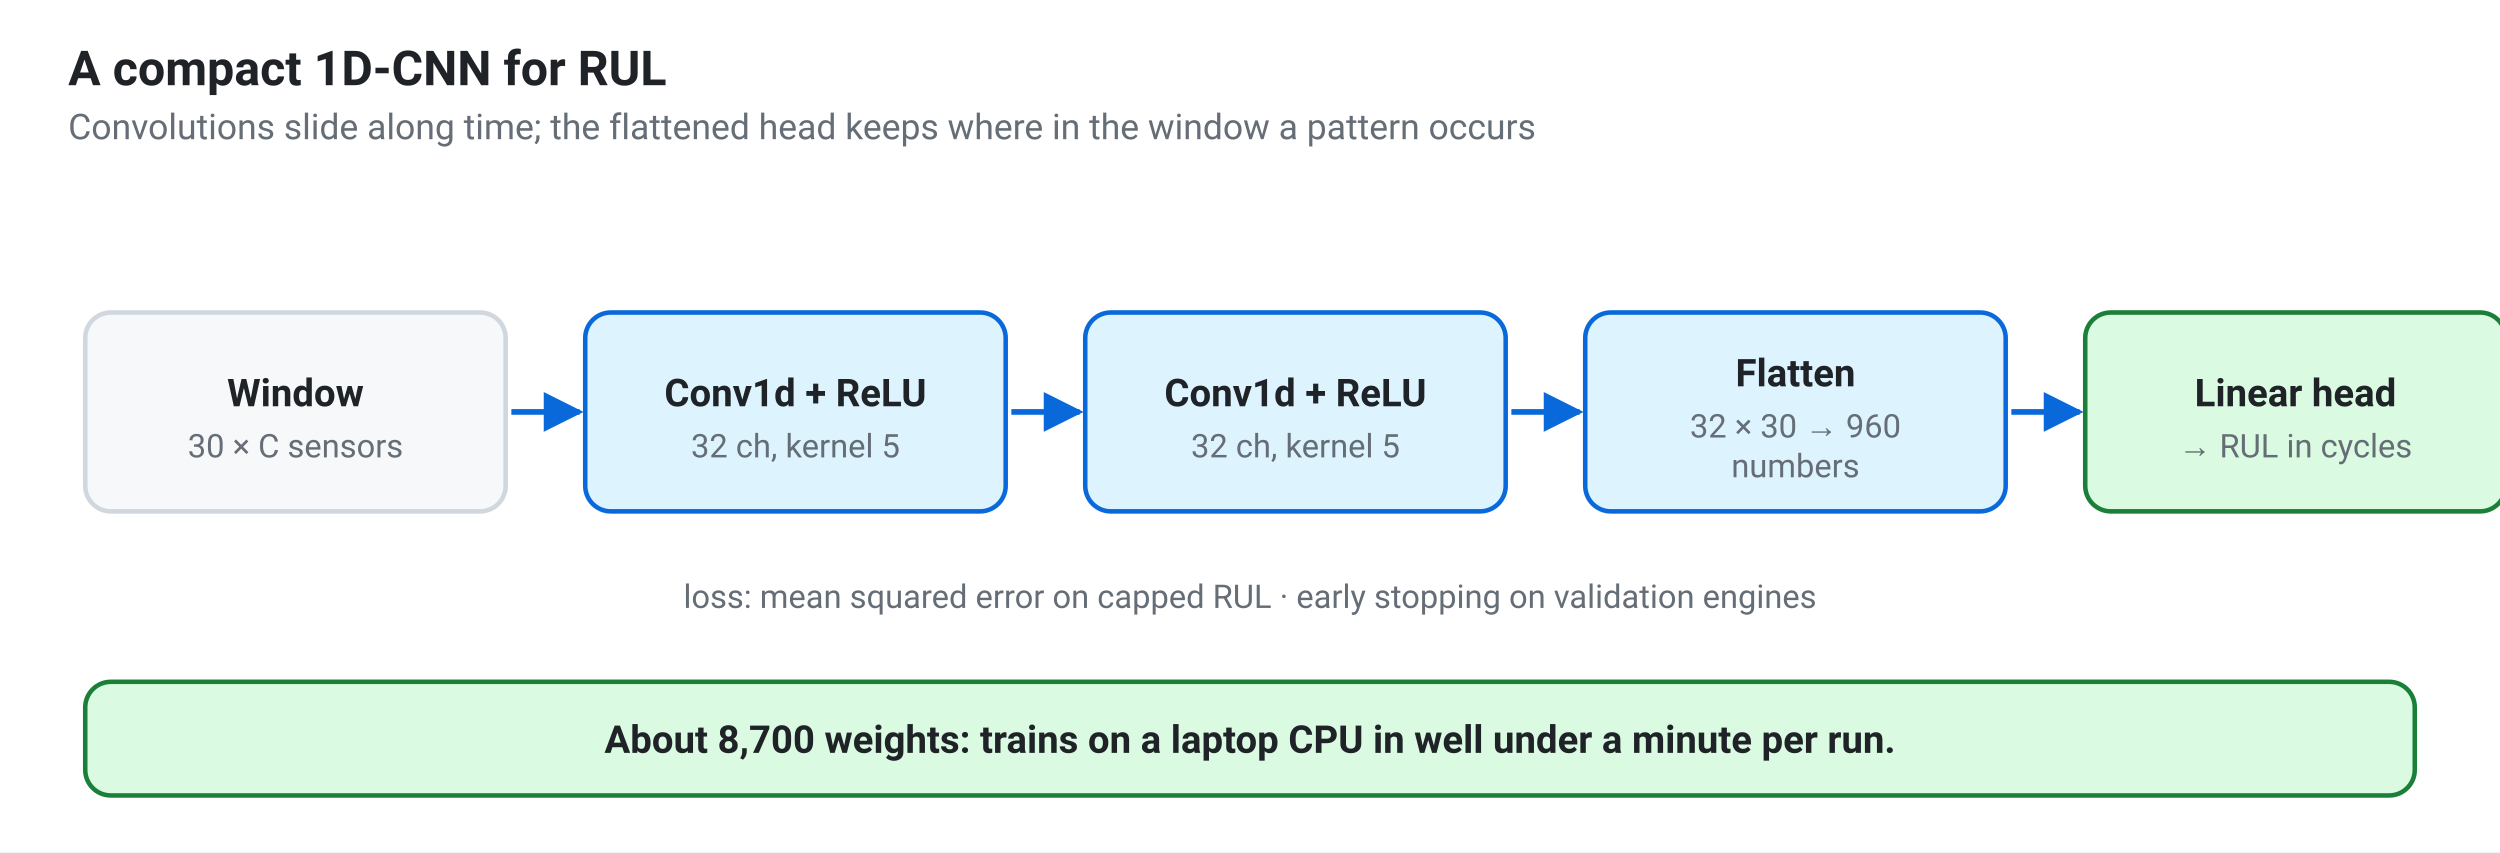
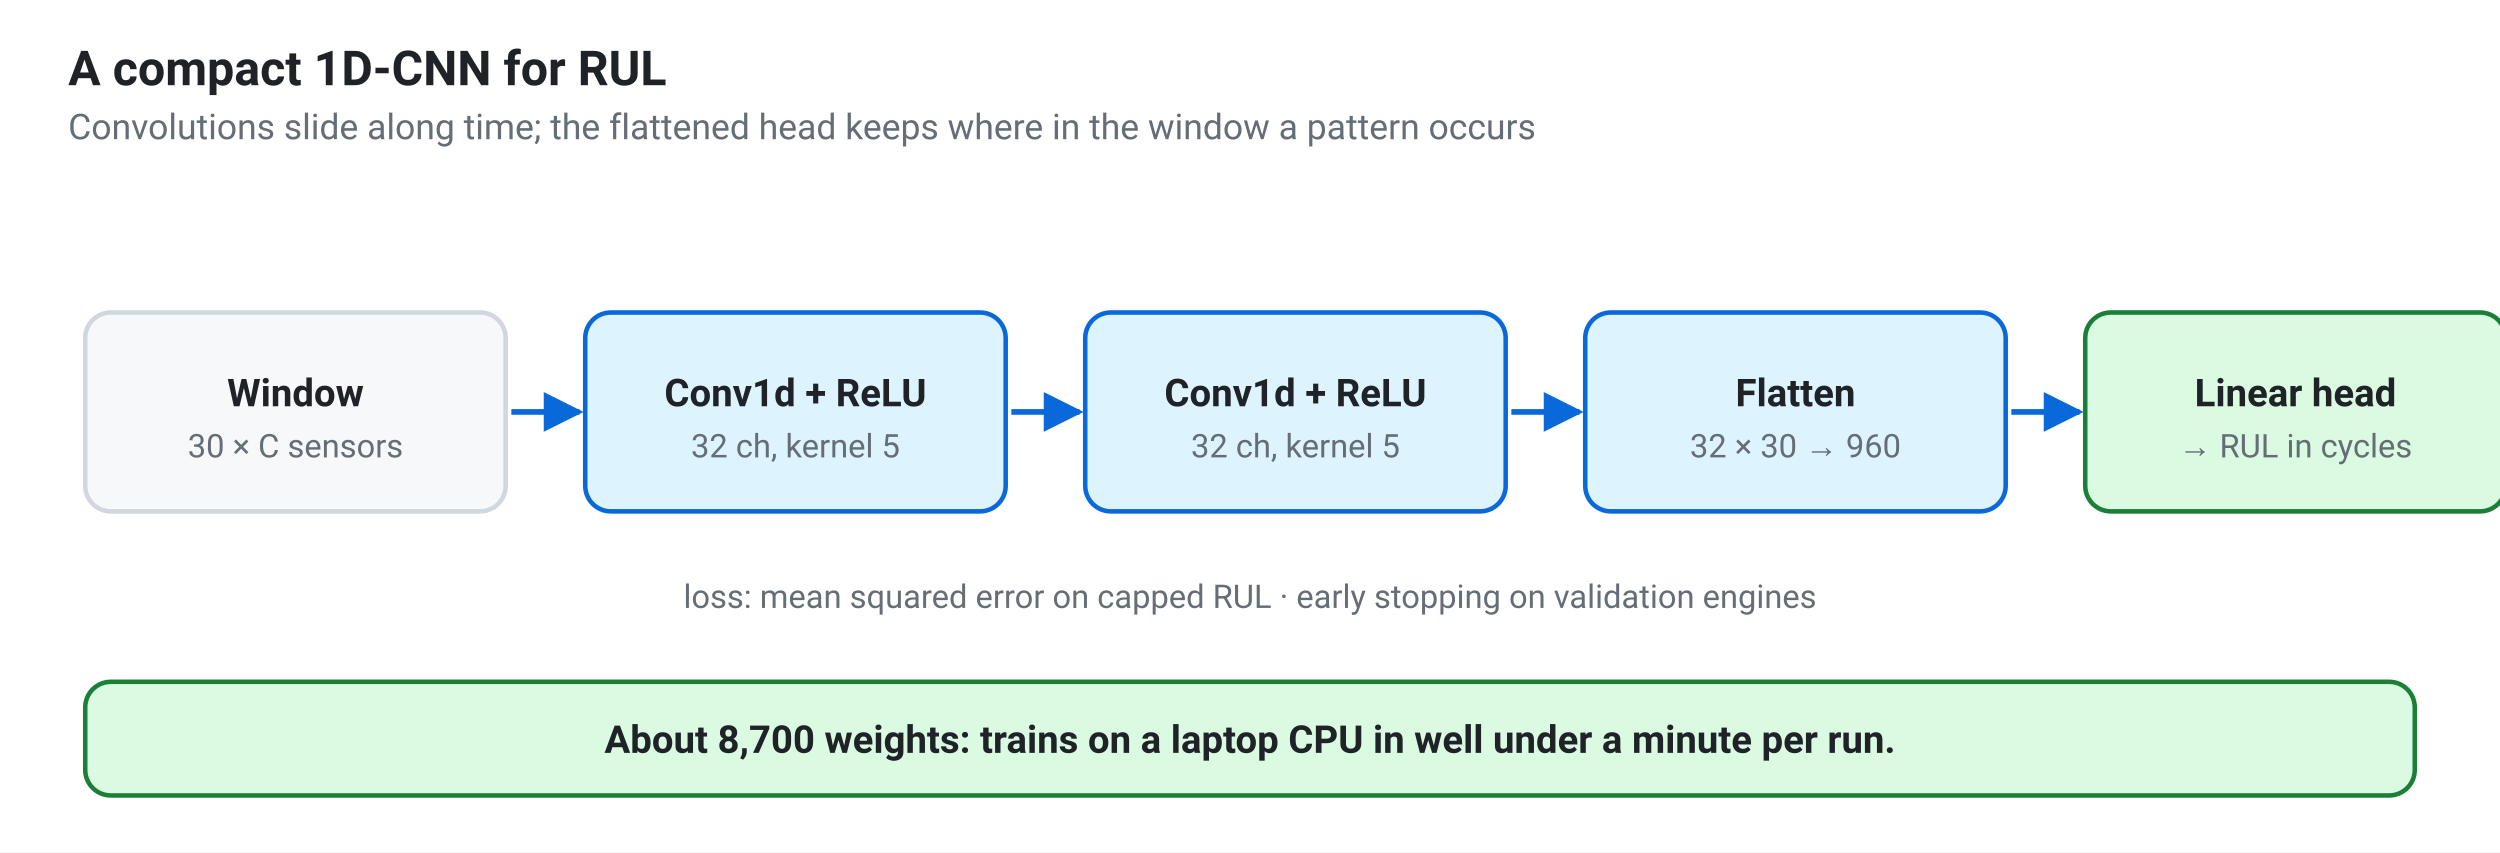
<svg xmlns="http://www.w3.org/2000/svg" viewBox="0 0 880 300" width="880" height="300" role="img">
  <defs>
    <marker id="ah" viewBox="0 0 10 10" refX="9" refY="5" markerWidth="7" markerHeight="7" orient="auto-start-reverse">
      <path d="M 0 0 L 10 5 L 0 10 z" fill="#d0d7de" class="d-head" />
    </marker>
    <marker id="ah-a" viewBox="0 0 10 10" refX="9" refY="5" markerWidth="7" markerHeight="7" orient="auto-start-reverse">
      <path d="M 0 0 L 10 5 L 0 10 z" fill="#0969da" class="d-head-a" />
    </marker>
  </defs>
  <rect width="880" height="300" fill="#ffffff" class="d-bg" />
  <text x="24.0" y="30.0" font-family="-apple-system, BlinkMacSystemFont, &quot;Segoe UI&quot;, Roboto, &quot;Helvetica Neue&quot;, Arial, sans-serif" font-size="17" font-weight="700" fill="#1f2328" class="d-fg" text-anchor="start">A compact 1D-CNN for RUL</text>
  <text x="24.0" y="49.0" font-family="-apple-system, BlinkMacSystemFont, &quot;Segoe UI&quot;, Roboto, &quot;Helvetica Neue&quot;, Arial, sans-serif" font-size="12.5" font-weight="400" fill="#656d76" class="d-muted_fg" text-anchor="start">Convolutions slide along time; the flattened head keeps where in the window a pattern occurs</text>
  <rect x="30.0" y="110.0" width="148.0" height="70.0" rx="9" fill="#f6f8fa" stroke="#d0d7de" stroke-width="1.6" class="d-default" />
  <text x="104.0" y="143.0" font-family="-apple-system, BlinkMacSystemFont, &quot;Segoe UI&quot;, Roboto, &quot;Helvetica Neue&quot;, Arial, sans-serif" font-size="13.5" font-weight="600" fill="#1f2328" class="d-fg" text-anchor="middle">Window</text>
  <text x="104.0" y="161.0" font-family="-apple-system, BlinkMacSystemFont, &quot;Segoe UI&quot;, Roboto, &quot;Helvetica Neue&quot;, Arial, sans-serif" font-size="11.5" font-weight="400" fill="#656d76" class="d-muted_fg" text-anchor="middle">30 × C sensors</text>
  <rect x="206.0" y="110.0" width="148.0" height="70.0" rx="9" fill="#ddf4ff" stroke="#0969da" stroke-width="1.6" class="d-accent" />
  <text x="280.0" y="143.0" font-family="-apple-system, BlinkMacSystemFont, &quot;Segoe UI&quot;, Roboto, &quot;Helvetica Neue&quot;, Arial, sans-serif" font-size="13.5" font-weight="600" fill="#1f2328" class="d-fg" text-anchor="middle">Conv1d + ReLU</text>
  <text x="280.0" y="161.0" font-family="-apple-system, BlinkMacSystemFont, &quot;Segoe UI&quot;, Roboto, &quot;Helvetica Neue&quot;, Arial, sans-serif" font-size="11.5" font-weight="400" fill="#656d76" class="d-muted_fg" text-anchor="middle">32 ch, kernel 5</text>
  <line x1="180.0" y1="145.0" x2="204.0" y2="145.0" stroke="#0969da" stroke-width="2" fill="none" class="d-edge-a" marker-end="url(#ah-a)" />
  <rect x="382.0" y="110.0" width="148.0" height="70.0" rx="9" fill="#ddf4ff" stroke="#0969da" stroke-width="1.6" class="d-accent" />
  <text x="456.0" y="143.0" font-family="-apple-system, BlinkMacSystemFont, &quot;Segoe UI&quot;, Roboto, &quot;Helvetica Neue&quot;, Arial, sans-serif" font-size="13.5" font-weight="600" fill="#1f2328" class="d-fg" text-anchor="middle">Conv1d + ReLU</text>
  <text x="456.0" y="161.0" font-family="-apple-system, BlinkMacSystemFont, &quot;Segoe UI&quot;, Roboto, &quot;Helvetica Neue&quot;, Arial, sans-serif" font-size="11.5" font-weight="400" fill="#656d76" class="d-muted_fg" text-anchor="middle">32 ch, kernel 5</text>
  <line x1="356.0" y1="145.0" x2="380.0" y2="145.0" stroke="#0969da" stroke-width="2" fill="none" class="d-edge-a" marker-end="url(#ah-a)" />
  <rect x="558.0" y="110.0" width="148.0" height="70.0" rx="9" fill="#ddf4ff" stroke="#0969da" stroke-width="1.6" class="d-accent" />
-   <text x="632.0" y="136.0" font-family="-apple-system, BlinkMacSystemFont, &quot;Segoe UI&quot;, Roboto, &quot;Helvetica Neue&quot;, Arial, sans-serif" font-size="13.5" font-weight="600" fill="#1f2328" class="d-fg" text-anchor="middle">Flatten</text>
-   <text x="632.0" y="154.0" font-family="-apple-system, BlinkMacSystemFont, &quot;Segoe UI&quot;, Roboto, &quot;Helvetica Neue&quot;, Arial, sans-serif" font-size="11.5" font-weight="400" fill="#656d76" class="d-muted_fg" text-anchor="middle">32 × 30 → 960</text>
-   <text x="632.0" y="168.0" font-family="-apple-system, BlinkMacSystemFont, &quot;Segoe UI&quot;, Roboto, &quot;Helvetica Neue&quot;, Arial, sans-serif" font-size="11.5" font-weight="400" fill="#656d76" class="d-muted_fg" text-anchor="middle">numbers</text>
+   <text x="632.0" y="143.0" font-family="-apple-system, BlinkMacSystemFont, &quot;Segoe UI&quot;, Roboto, &quot;Helvetica Neue&quot;, Arial, sans-serif" font-size="13.5" font-weight="600" fill="#1f2328" class="d-fg" text-anchor="middle">Flatten</text>
+   <text x="632.0" y="161.0" font-family="-apple-system, BlinkMacSystemFont, &quot;Segoe UI&quot;, Roboto, &quot;Helvetica Neue&quot;, Arial, sans-serif" font-size="11.5" font-weight="400" fill="#656d76" class="d-muted_fg" text-anchor="middle">32 × 30 → 960</text>
  <line x1="532.0" y1="145.0" x2="556.0" y2="145.0" stroke="#0969da" stroke-width="2" fill="none" class="d-edge-a" marker-end="url(#ah-a)" />
  <rect x="734.0" y="110.0" width="148.0" height="70.0" rx="9" fill="#dafbe1" stroke="#1a7f37" stroke-width="1.6" class="d-good" />
  <text x="808.0" y="143.0" font-family="-apple-system, BlinkMacSystemFont, &quot;Segoe UI&quot;, Roboto, &quot;Helvetica Neue&quot;, Arial, sans-serif" font-size="13.5" font-weight="600" fill="#1f2328" class="d-fg" text-anchor="middle">Linear head</text>
  <text x="808.0" y="161.0" font-family="-apple-system, BlinkMacSystemFont, &quot;Segoe UI&quot;, Roboto, &quot;Helvetica Neue&quot;, Arial, sans-serif" font-size="11.5" font-weight="400" fill="#656d76" class="d-muted_fg" text-anchor="middle">→ RUL in cycles</text>
  <line x1="708.0" y1="145.0" x2="732.0" y2="145.0" stroke="#0969da" stroke-width="2" fill="none" class="d-edge-a" marker-end="url(#ah-a)" />
  <text x="440.0" y="214.0" font-family="-apple-system, BlinkMacSystemFont, &quot;Segoe UI&quot;, Roboto, &quot;Helvetica Neue&quot;, Arial, sans-serif" font-size="11.5" font-weight="400" fill="#656d76" class="d-muted_fg" text-anchor="middle">loss: mean squared error on capped RUL · early stopping on validation engines</text>
  <rect x="30.0" y="240.0" width="820.0" height="40.0" rx="9" fill="#dafbe1" stroke="#1a7f37" stroke-width="1.6" class="d-good" />
  <text x="440.0" y="265.0" font-family="-apple-system, BlinkMacSystemFont, &quot;Segoe UI&quot;, Roboto, &quot;Helvetica Neue&quot;, Arial, sans-serif" font-size="13.5" font-weight="600" fill="#1f2328" class="d-fg" text-anchor="middle">About 8,700 weights: trains on a laptop CPU in well under a minute per run.</text>
</svg>
